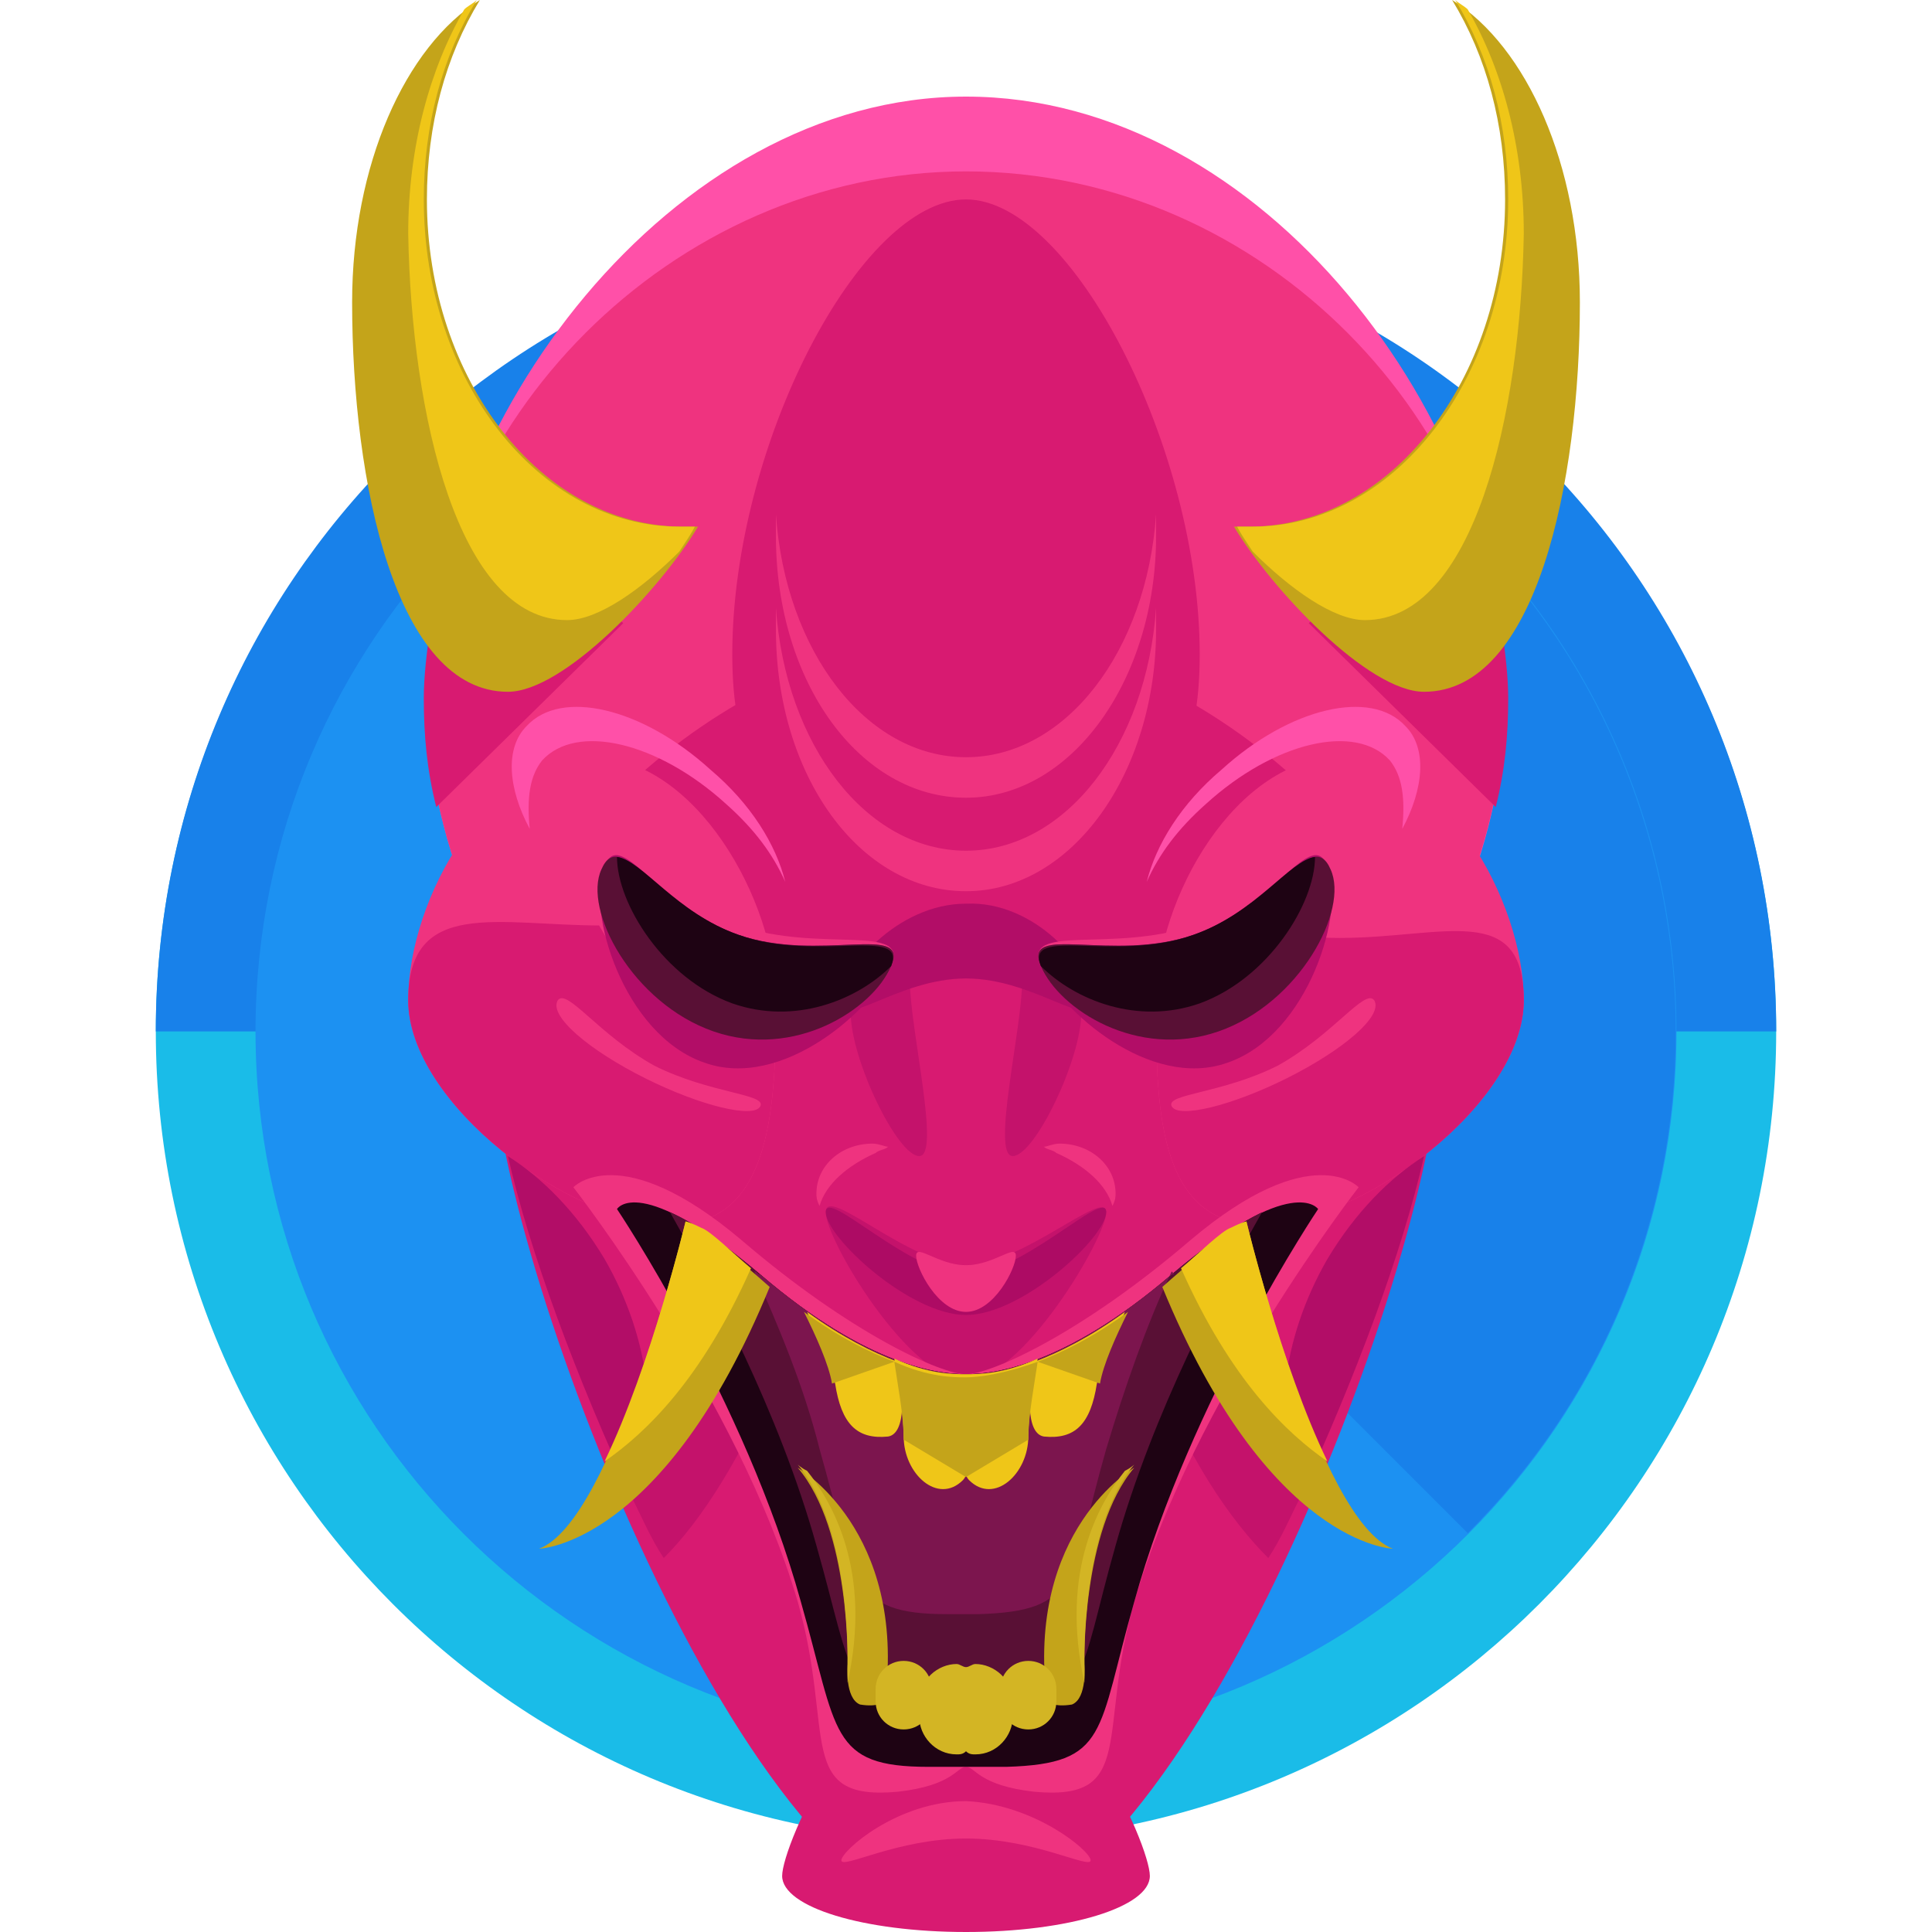
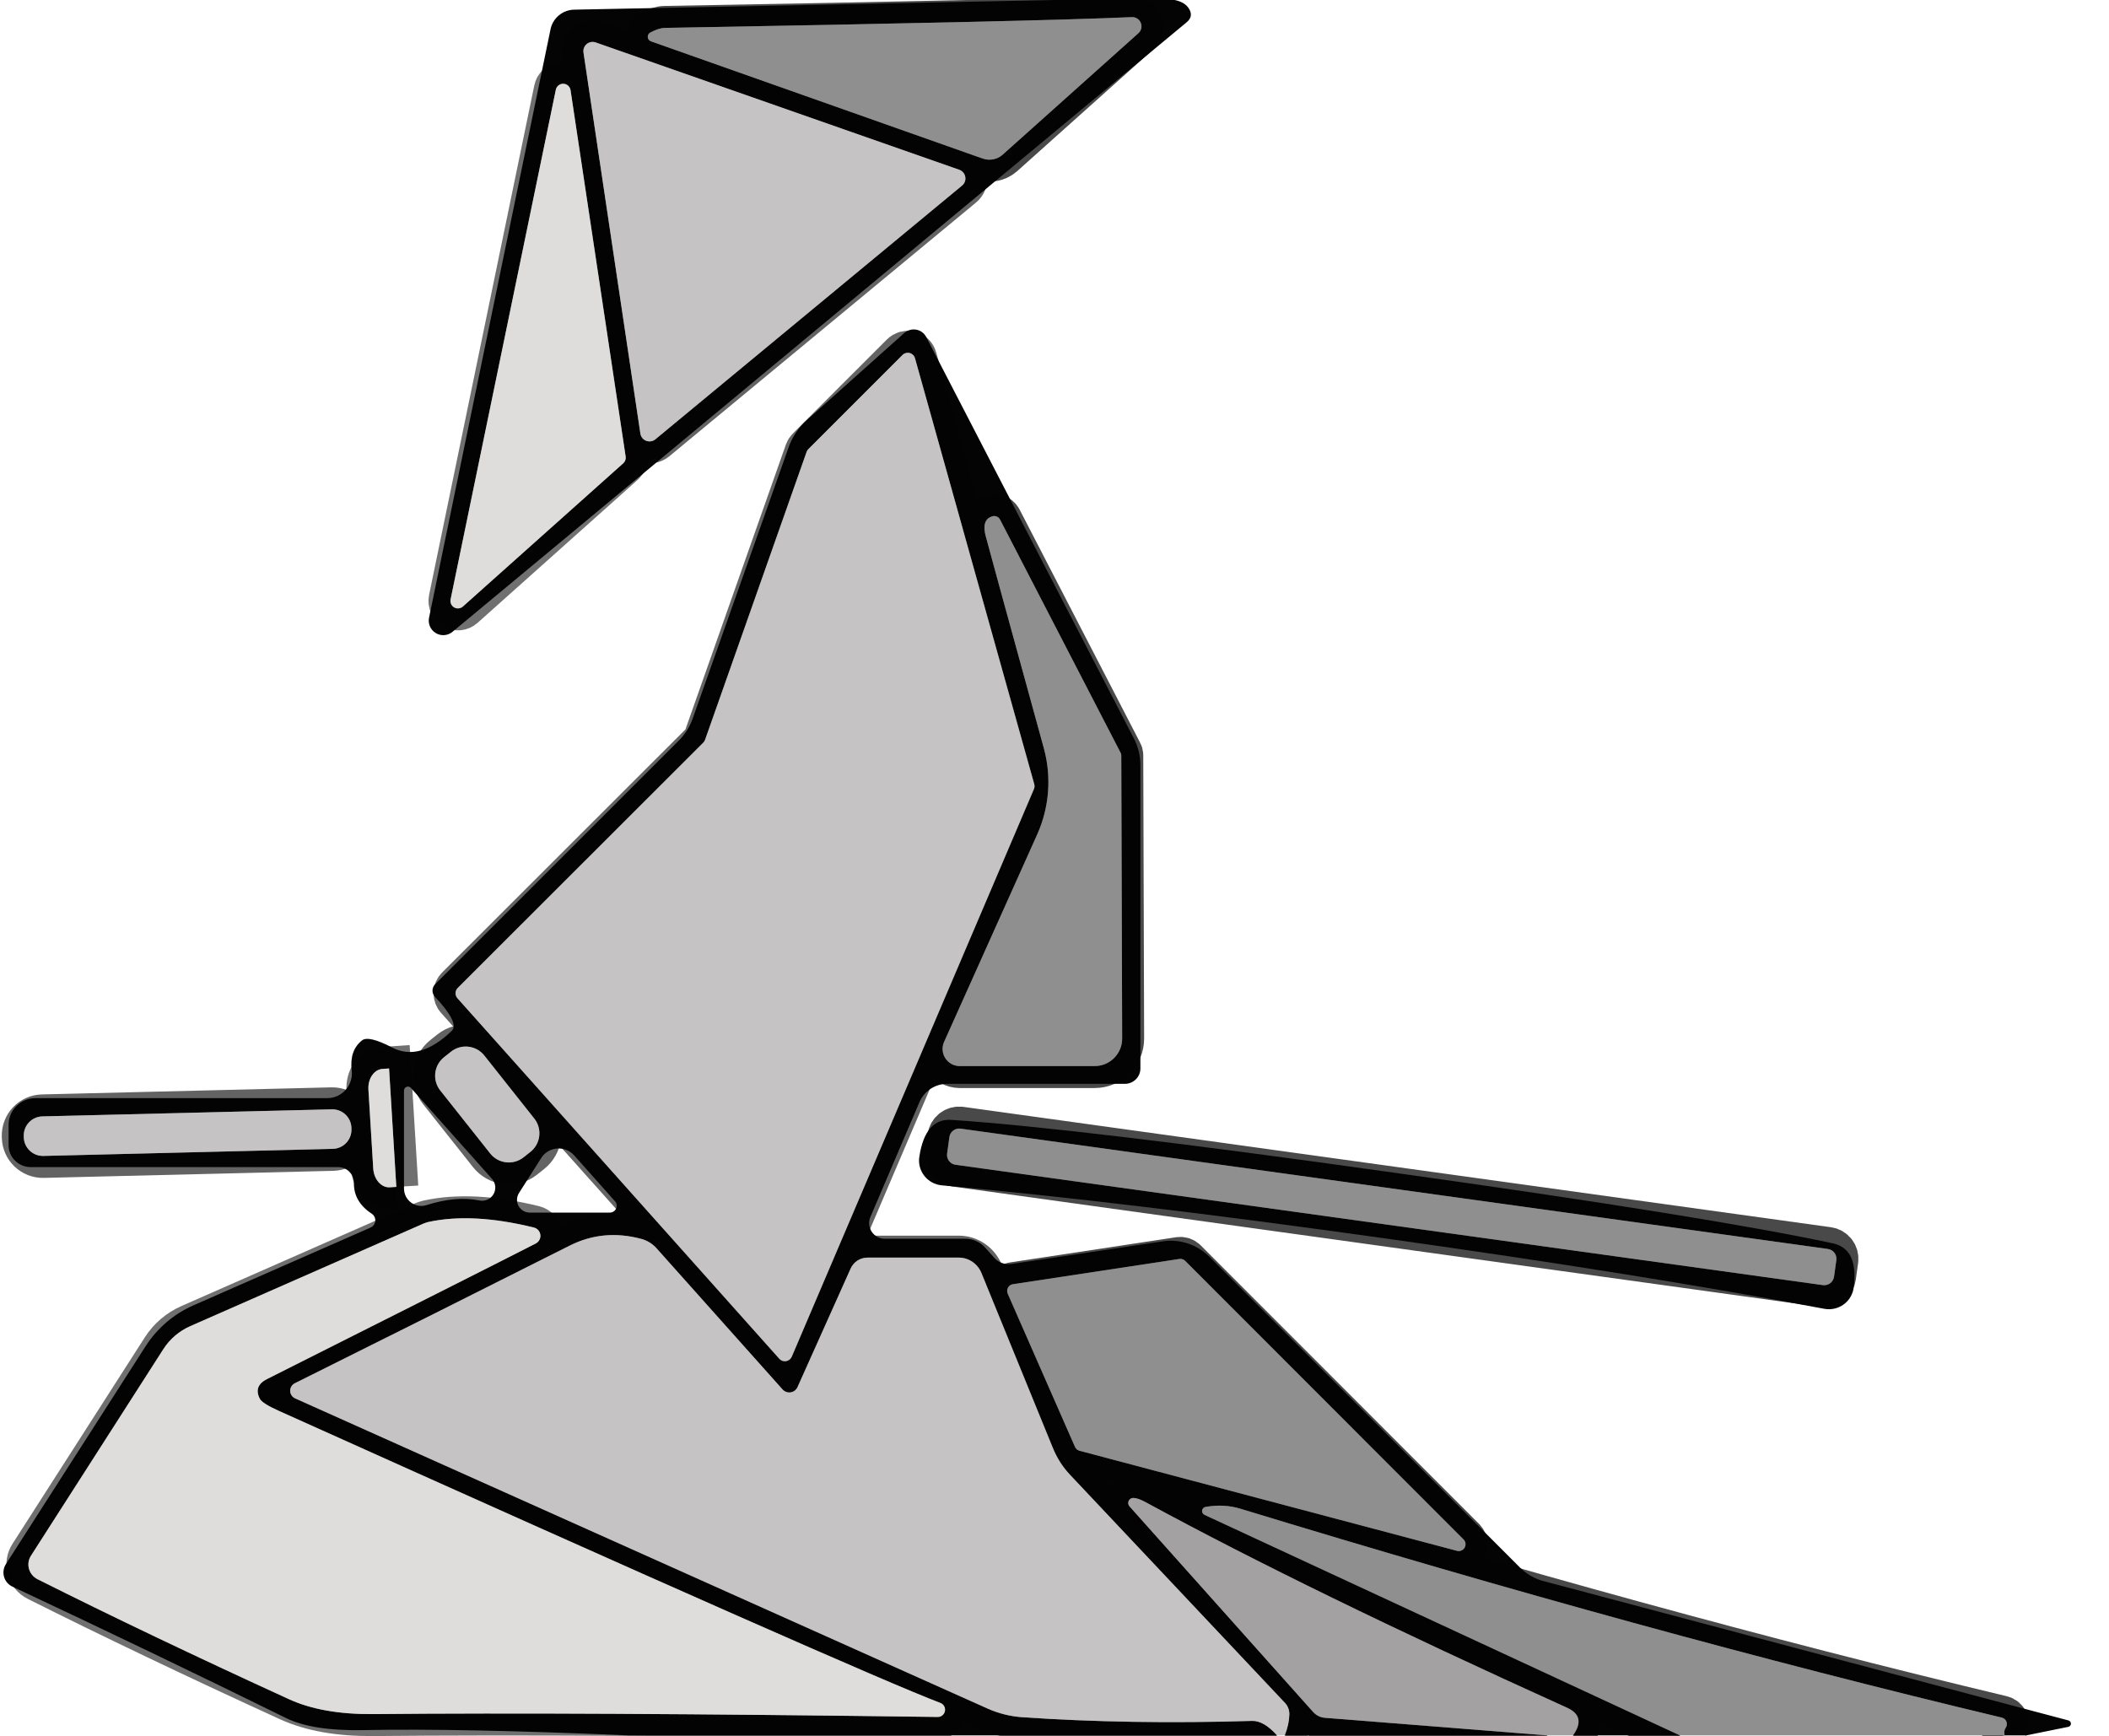
- <svg xmlns="http://www.w3.org/2000/svg" version="1.1" id="Layer_1" x="0px" y="0px" viewBox="0 0 496 496" style="enable-background:new 0 0 496 496;" xml:space="preserve">
-   <circle style="fill:#1ABCE8;" cx="248" cy="264.8" r="208" />
-   <path style="fill:#1881EA;" d="M40,264.8c0-115.2,92.8-208,208-208s208,92.8,208,208" />
-   <circle style="fill:#1C91F2;" cx="248" cy="264.8" r="182.4" />
-   <path style="fill:#1881EA;" d="M119.2,136c71.2-71.2,186.4-71.2,257.6,0s71.2,186.4,0,257.6" />
-   <path style="fill:#D81A71;" d="M295.2,481.6c0,8-20.8,14.4-47.2,14.4s-47.2-6.4-47.2-14.4s20.8-55.2,47.2-55.2  S295.2,473.6,295.2,481.6z" />
-   <path style="fill:#FF50A8;" d="M109.6,179.2c0-69.6,62.4-154.4,138.4-154.4c76.8,0,138.4,84,138.4,154.4S324.8,326.4,248,326.4  S109.6,248.8,109.6,179.2z" />
-   <path style="fill:#EF337F;" d="M109.6,179.2C109.6,109.6,172,44,248,44c76.8,0,138.4,65.6,138.4,135.2S324.8,326.4,248,326.4  S109.6,248.8,109.6,179.2z" />
-   <g>
-     <path style="fill:#D81A71;" d="M369.6,269.6c0,51.2-65.6,224-121.6,224s-121.6-172.8-121.6-224S192,163.2,248,163.2   S369.6,219.2,369.6,269.6z" />
-     <path style="fill:#D81A71;" d="M308,168c0,53.6-32.8,35.2-60,35.2s-60,18.4-60-35.2s32.8-116.8,60-116.8S308,115.2,308,168z" />
+ <svg xmlns="http://www.w3.org/2000/svg" version="1.1" viewBox="0.00 0.00 96.00 79.00">
+   <g stroke-width="2.00" fill="none" stroke-linecap="butt">
+     <path stroke="#4a4949" vector-effect="non-scaling-stroke" d="   M 29.60 1.48   A 0.22 0.22 0.0 0 0 29.63 1.88   L 44.74 7.22   A 0.92 0.90 33.5 0 0 45.63 7.05   L 51.81 1.52   A 0.42 0.42 0.0 0 0 51.51 0.78   Q 47.30 0.97 30.27 1.27   Q 30.00 1.27 29.60 1.48" />
+     <path stroke="#646364" vector-effect="non-scaling-stroke" d="   M 29.15 19.74   A 0.42 0.42 0.0 0 0 29.83 20.00   L 43.79 8.45   A 0.42 0.42 0.0 0 0 43.67 7.73   L 27.11 1.93   A 0.42 0.42 0.0 0 0 26.56 2.39   L 29.15 19.74" />
+     <path stroke="#717070" vector-effect="non-scaling-stroke" d="   M 25.97 4.10   A 0.34 0.34 0.0 0 0 25.30 4.09   L 20.51 27.29   A 0.34 0.34 0.0 0 0 21.07 27.61   L 28.37 21.09   A 0.34 0.34 0.0 0 0 28.48 20.79   L 25.97 4.10" />
+     <path stroke="#4a4949" vector-effect="non-scaling-stroke" d="   M 91.25 79.00   Q 91.20 78.79 91.30 78.65   A 0.30 0.30 0.0 0 0 91.12 78.19   Q 74.93 74.32 56.46 68.68   Q 55.70 68.45 54.87 68.60   A 0.19 0.19 0.0 0 0 54.83 68.96   L 76.47 79.00" />
+     <path stroke="#545253" vector-effect="non-scaling-stroke" d="   M 71.60 79.00   Q 72.22 78.14 71.33 77.74   Q 59.57 72.42 52.16 68.39   Q 51.82 68.20 51.60 68.19   A 0.23 0.23 0.0 0 0 51.42 68.58   L 59.77 77.93   A 0.80 0.79 70.9 0 0 60.32 78.20   L 70.43 79.00" />
+     <path stroke="#646364" vector-effect="non-scaling-stroke" d="   M 58.48 79.00   Q 58.68 78.50 58.69 78.05   A 0.74 0.73 -65.5 0 0 58.50 77.53   L 48.71 67.14   A 4.01 3.85 -78.7 0 1 47.92 65.90   L 44.67 57.94   A 1.13 1.11 78.5 0 0 43.64 57.25   L 39.49 57.25   A 0.84 0.84 0.0 0 0 38.72 57.75   L 36.30 63.15   A 0.41 0.41 0.0 0 1 35.62 63.25   L 29.88 56.82   A 1.44 1.42 76.3 0 0 29.20 56.40   Q 27.46 55.93 25.92 56.71   Q 19.85 59.77 13.42 62.97   A 0.38 0.38 0.0 0 0 13.44 63.66   L 44.98 77.79   A 4.71 4.62 58.5 0 0 46.50 78.17   Q 51.44 78.51 57.00 78.34   Q 57.53 78.33 58.13 79.00" />
+     <path stroke="#646364" vector-effect="non-scaling-stroke" d="   M 20.84 44.97   A 0.34 0.34 0.0 0 0 20.82 45.44   L 35.47 61.85   A 0.34 0.34 0.0 0 0 36.04 61.76   L 47.06 35.93   A 0.34 0.34 0.0 0 0 47.08 35.70   L 41.65 16.31   A 0.34 0.34 0.0 0 0 41.08 16.16   L 36.80 20.44   A 0.34 0.34 0.0 0 0 36.72 20.56   L 32.09 33.69   A 0.34 0.34 0.0 0 1 32.01 33.81   L 20.84 44.97" />
+     <path stroke="#4a4949" vector-effect="non-scaling-stroke" d="   M 45.15 23.51   Q 44.67 23.67 44.87 24.41   Q 44.87 24.44 47.52 34.08   A 5.84 5.83 49.5 0 1 47.22 37.97   L 42.97 47.44   A 0.78 0.78 0.0 0 0 43.68 48.53   L 49.83 48.53   A 1.25 1.25 0.0 0 0 51.08 47.28   L 51.04 34.38   A 0.22 0.21 -61.8 0 0 51.01 34.27   L 45.52 23.65   A 0.30 0.30 0.0 0 0 45.15 23.51" />
+     <path stroke="#646364" vector-effect="non-scaling-stroke" d="   M 22.046 48.051   A 1.08 1.08 0.0 0 0 20.529 47.875   L 20.216 48.124   A 1.08 1.08 0.0 0 0 20.04 49.641   L 22.314 52.509   A 1.08 1.08 0.0 0 0 23.831 52.685   L 24.144 52.436   A 1.08 1.08 0.0 0 0 24.32 50.919   L 22.046 48.051" />
+     <path stroke="#717070" vector-effect="non-scaling-stroke" d="   M 18.04 54.03   L 17.71 48.64   L 17.41 48.66   A 0.90 0.70 86.5 0 0 16.77 49.60   L 16.99 53.20   A 0.90 0.70 86.5 0 0 17.74 54.05   L 18.04 54.03" />
+     <path stroke="#646364" vector-effect="non-scaling-stroke" d="   M 15.997 51.348   A 0.87 0.87 0.0 0 0 15.106 50.499   L 1.93 50.821   A 0.87 0.87 0.0 0 0 1.081 51.712   L 1.083 51.772   A 0.87 0.87 0.0 0 0 1.974 52.621   L 15.15 52.299   A 0.87 0.87 0.0 0 0 15.998 51.408   L 15.997 51.348" />
+     <path stroke="#717070" vector-effect="non-scaling-stroke" d="   M 42.80 77.52   Q 39.24 76.17 12.70 64.23   Q 11.94 63.89 11.83 63.68   Q 11.52 63.09 12.17 62.77   Q 21.86 57.90 24.38 56.61   A 0.39 0.39 0.0 0 0 24.30 55.88   Q 21.50 55.19 19.49 55.63   A 1.80 1.10 7.4 0 0 19.28 55.70   L 8.66 60.37   A 2.81 2.76 4.0 0 0 7.44 61.41   L 1.41 70.82   A 0.75 0.74 29.5 0 0 1.71 71.89   Q 6.79 74.44 13.15 77.35   Q 14.67 78.05 17.00 78.03   Q 26.23 77.94 42.67 78.16   A 0.33 0.33 0.0 0 0 42.80 77.52" />
+     <path stroke="#4a4949" vector-effect="non-scaling-stroke" d="   M 46.11 58.46   A 0.31 0.31 0.0 0 0 45.87 58.89   L 48.93 65.86   A 0.31 0.31 0.0 0 0 49.13 66.04   L 66.33 70.60   A 0.31 0.31 0.0 0 0 66.63 70.09   L 53.95 57.40   A 0.31 0.31 0.0 0 0 53.69 57.31   L 46.11 58.46" />
+     <path stroke="#4a4949" vector-effect="non-scaling-stroke" d="   M 83.589 57.365   A 0.45 0.45 0.0 0 0 83.205 56.857   L 43.723 51.379   A 0.45 0.45 0.0 0 0 43.216 51.763   L 43.111 52.515   A 0.45 0.45 0.0 0 0 43.495 53.023   L 82.977 58.501   A 0.45 0.45 0.0 0 0 83.484 58.117   L 83.589 57.365" />
  </g>
-   <path style="fill:#EF337F;" d="M199.2,256.8c0,26.4-0.8,57.6-26.4,57.6c-26.4,0-68-31.2-68-57.6s20.8-62.4,47.2-62.4  S199.2,231.2,199.2,256.8z" />
-   <path style="fill:#D81A71;" d="M199.2,256.8c0,26.4-0.8,57.6-26.4,57.6c-26.4,0-68-31.2-68-57.6s23.2-19.2,49.6-19.2  C180,237.6,199.2,231.2,199.2,256.8z" />
-   <path style="fill:#EF337F;" d="M391.2,256.8c0,26.4-41.6,57.6-68,57.6s-26.4-31.2-26.4-57.6s20.8-62.4,47.2-62.4  S391.2,231.2,391.2,256.8z" />
-   <path style="fill:#D81A71;" d="M391.2,256.8c0,26.4-41.6,57.6-68,57.6s-26.4-31.2-26.4-57.6s20.8-16,47.2-16  S391.2,231.2,391.2,256.8z" />
-   <g>
-     <path style="fill:#C4126B;" d="M233.6,252c0,12,8,44.8,2.4,44.8S218.4,272,218.4,260s4-11.2,9.6-11.2S233.6,240.8,233.6,252z" />
-     <path style="fill:#C4126B;" d="M262.4,252c0,12-8,44.8-2.4,44.8s17.6-24.8,17.6-36.8s-4-11.2-9.6-11.2S262.4,240.8,262.4,252z" />
-     <path style="fill:#C4126B;" d="M284,311.2c0,6.4-21.6,43.2-36,43.2s-36-36-36-43.2s21.6,13.6,36,13.6   C262.4,324.8,284,304.8,284,311.2z" />
-   </g>
-   <path style="fill:#AD0B64;" d="M284,311.2c0,6.4-21.6,26.4-36,26.4s-36-20-36-26.4s21.6,16,36,16S284,304.8,284,311.2z" />
-   <g>
-     <path style="fill:#EF337F;" d="M224.8,296c0.8-0.8,2.4-0.8,3.2-1.6c-0.8,0-2.4-0.8-4-0.8c-8,0-14.4,5.6-14.4,12.8   c0,0.8,0,1.6,0.8,3.2C212,304,217.6,299.2,224.8,296z" />
-     <path style="fill:#EF337F;" d="M271.2,296c-0.8-0.8-2.4-0.8-3.2-1.6c0.8,0,2.4-0.8,4-0.8c8,0,14.4,5.6,14.4,12.8   c0,0.8,0,1.6-0.8,3.2C284,304,278.4,299.2,271.2,296z" />
-   </g>
-   <path style="fill:#B20D67;" d="M280,256.8c0,8-14.4-5.6-32-5.6s-32,13.6-32,5.6s14.4-24.8,32-24.8C265.6,231.2,280,248,280,256.8z" />
-   <path style="fill:#EF337F;" d="M189.6,237.6c20.8,7.2,44-0.8,39.2,10.4c-4.8,11.2-24.8,24-45.6,16.8s-40-38.4-32.8-48  C161.6,200,168.8,230.4,189.6,237.6z" />
-   <path style="fill:#B20D67;" d="M189.6,240c20.8,7.2,44-3.2,39.2,8c-4.8,11.2-28,32-48,24.8c-20.8-7.2-30.4-39.2-25.6-50.4  C159.2,212,168.8,232.8,189.6,240z" />
-   <path style="fill:#591035;" d="M189.6,240c20.8,7.2,44-3.2,39.2,8c-4.8,11.2-24.8,24-45.6,16.8s-33.6-31.2-28.8-41.6  C159.2,212,168.8,232.8,189.6,240z" />
-   <path style="fill:#1E0313;" d="M188,257.6c16,5.6,32-0.8,40.8-9.6c4-10.4-19.2-0.8-39.2-8c-16-5.6-24.8-19.2-31.2-20  C158.4,232,170.4,251.2,188,257.6z" />
-   <path style="fill:#EF337F;" d="M306.4,237.6c-20.8,7.2-44-0.8-39.2,10.4c4.8,11.2,24.8,24,45.6,16.8c20.8-7.2,40-38.4,32.8-48  C334.4,200,327.2,230.4,306.4,237.6z" />
-   <path style="fill:#B20D67;" d="M306.4,240c-20.8,7.2-44-3.2-39.2,8c4.8,11.2,28,32,48,24.8c20.8-7.2,30.4-39.2,25.6-50.4  C336.8,212,327.2,232.8,306.4,240z" />
-   <path style="fill:#591035;" d="M306.4,240c-20.8,7.2-44-3.2-39.2,8c4.8,11.2,24.8,24,45.6,16.8c20.8-7.2,33.6-31.2,28.8-41.6  C336.8,212,327.2,232.8,306.4,240z" />
-   <path style="fill:#1E0313;" d="M308,257.6c-16,5.6-32-0.8-40.8-9.6c-4-10.4,19.2-0.8,39.2-8c16-5.6,24.8-19.2,31.2-20  C337.6,232,325.6,251.2,308,257.6z" />
-   <g>
-     <path style="fill:#EF337F;" d="M248,194.4c-25.6,0-46.4-27.2-48.8-62.4c0,1.6,0,3.2,0,5.6c0,37.6,21.6,67.2,48.8,67.2   s48.8-30.4,48.8-67.2c0-1.6,0-3.2,0-5.6C294.4,167.2,273.6,194.4,248,194.4z" />
-     <path style="fill:#EF337F;" d="M248,218.4c-25.6,0-46.4-27.2-48.8-62.4c0,1.6,0,3.2,0,5.6c0,37.6,21.6,67.2,48.8,67.2   s48.8-30.4,48.8-67.2c0-1.6,0-3.2,0-5.6C294.4,191.2,273.6,218.4,248,218.4z" />
-   </g>
-   <path style="fill:#D3B524;" d="M216.8,427.2c0,0,0.8-34.4-12.8-50.4c0,0,28,16,22.4,60c0,0-1.6,1.6-6.4,0.8  C216,436,216.8,427.2,216.8,427.2z" />
-   <g>
-     <path style="fill:#C4126B;" d="M178.4,332.8c0,0-6.4,28-16,52c2.4,4.8,4.8,10.4,8,15.2c9.6-9.6,20-25.6,30.4-50.4   c0,0-14.4-12.8-17.6-14.4C179.2,332.8,178.4,332.8,178.4,332.8z" />
-     <path style="fill:#C4126B;" d="M317.6,332.8c0,0,6.4,28,16,52c-2.4,4.8-4.8,10.4-8,15.2c-9.6-9.6-20.8-25.6-30.4-50.4   c0,0,14.4-12.8,17.6-14.4C316.8,332.8,317.6,332.8,317.6,332.8z" />
-   </g>
-   <path style="fill:#B20D67;" d="M130.4,296.8c5.6,24.8,17.6,56.8,32,88c7.2-17.6,4.8-40.8-7.2-61.6  C148,311.2,139.2,302.4,130.4,296.8z" />
-   <g>
-     <path style="fill:#EF337F;" d="M248,352.8c-6.4,0-29.6-10.4-57.6-34.4c-31.2-26.4-43.2-13.6-43.2-13.6s42.4,54.4,57.6,106.4   c9.6,33.6-0.8,51.2,25.6,48.8c14.4-1.6,15.2-6.4,17.6-6.4V352.8z" />
-     <path style="fill:#EF337F;" d="M248,352.8c6.4,0,29.6-10.4,57.6-34.4c31.2-26.4,43.2-13.6,43.2-13.6s-42.4,54.4-57.6,106.4   c-9.6,33.6,0.8,51.2-25.6,48.8c-14.4-1.6-15.2-6.4-17.6-6.4V352.8z" />
-   </g>
-   <path style="fill:#1E0313;" d="M300.8,327.2c-28,24-46.4,25.6-52.8,25.6c-6.4,0-24.8-1.6-52.8-25.6c-31.2-26.4-36.8-16.8-36.8-16.8  s32.8,48.8,47.2,100.8c9.6,33.6,7.2,42.4,32.8,42.4c4,0,7.2,0,9.6,0l0,0l0,0l0,0l0,0c2.4,0,5.6,0,10.4,0  c26.4-0.8,23.2-8.8,32.8-42.4c14.4-52,47.2-100.8,47.2-100.8S332,300.8,300.8,327.2z" />
-   <path style="fill:#591035;" d="M300.8,327.2c-28,24-46.4,25.6-52.8,25.6c-6.4,0-24.8-1.6-52.8-25.6c-10.4-8.8-17.6-13.6-23.2-16  c10.4,18.4,28,51.2,37.6,85.6c9.6,33.6,7.2,42.4,32.8,42.4c2.4,0,4,0,5.6,0l0,0l0,0l0,0l0,0c1.6,0,3.2,0,5.6,0  c26.4-0.8,23.2-8.8,32.8-42.4c9.6-34.4,27.2-67.2,37.6-85.6C319.2,313.6,311.2,318.4,300.8,327.2z" />
-   <path style="fill:#7C154E;" d="M300.8,327.2c-28,24-46.4,25.6-52.8,25.6c-6.4,0-24.8-1.6-52.8-25.6c-0.8,0-0.8-0.8-1.6-0.8  c6.4,14.4,12.8,29.6,16.8,45.6c9.6,33.6,7.2,42.4,32.8,42.4c1.6,0,3.2,0,4,0l0,0l0,0l0,0l0,0c1.6,0,2.4,0,4,0  c26.4-0.8,23.2-8.8,32.8-42.4c4.8-16,10.4-32,16.8-45.6C301.6,327.2,301.6,327.2,300.8,327.2z" />
-   <path style="fill:#C4A41A;" d="M176,313.6c0,0-18.4,76.8-37.6,84c0,0,32-0.8,59.2-67.2c0,0-14.4-12.8-17.6-14.4  C176.8,313.6,176,313.6,176,313.6z" />
-   <g>
-     <path style="fill:#EFC618;" d="M176,313.6c0,0-8.8,36.8-20.8,61.6c10.4-7.2,24.8-20.8,37.6-49.6c-4.8-4-10.4-9.6-12.8-10.4   C176.8,313.6,176,313.6,176,313.6z" />
-     <path style="fill:#EFC618;" d="M214.4,355.2c1.6,10.4,5.6,14.4,13.6,13.6c4.8-0.8,4-12,2.4-19.2c-6.4-2.4-14.4-6.4-23.2-12.8   C209.6,342.4,212.8,350.4,214.4,355.2z" />
-   </g>
-   <path style="fill:#C4A41A;" d="M229.6,349.6c-6.4-2.4-14.4-6.4-23.2-12.8c3.2,6.4,6.4,13.6,7.2,18.4" />
-   <path style="fill:#EFC618;" d="M248,378.4v-25.6c-3.2,0-9.6,0-18.4-4c0.8,5.6,2.4,13.6,2.4,20c0,9.6,8.8,17.6,15.2,11.2  C247.2,380,248,379.2,248,378.4z" />
-   <path style="fill:#C4A41A;" d="M217.6,427.2c0,0,0.8-34.4-12.8-50.4c0,0,28,16,22.4,60c0,0-1.6,1.6-6.4,0.8  C216.8,436,217.6,427.2,217.6,427.2z" />
-   <g>
-     <path style="fill:#D3B524;" d="M207.2,377.6c-1.6-0.8-2.4-1.6-2.4-1.6c13.6,16,12.8,50.4,12.8,50.4s0,3.2,0,5.6   C224,403.2,213.6,385.6,207.2,377.6z" />
-     <path style="fill:#D3B524;" d="M239.2,436.8c0,4-3.2,7.2-7.2,7.2l0,0c-4,0-7.2-3.2-7.2-7.2v-3.2c0-4,3.2-7.2,7.2-7.2l0,0   c4,0,7.2,3.2,7.2,7.2V436.8z" />
-     <path style="fill:#D3B524;" d="M248,428c-0.8,0-1.6-0.8-2.4-0.8c-4.8,0-9.6,4-9.6,9.6v4c0,4.8,4,9.6,9.6,9.6c0.8,0,1.6,0,2.4-0.8   V428z" />
-   </g>
-   <path style="fill:#B20D67;" d="M365.6,296.8c-5.6,24.8-17.6,56.8-32,88c-7.2-17.6-4.8-40.8,7.2-61.6  C348,311.2,356.8,302.4,365.6,296.8z" />
-   <path style="fill:#C4A41A;" d="M320,313.6c0,0,18.4,76.8,37.6,84c0,0-32-0.8-59.2-67.2c0,0,14.4-12.8,17.6-14.4  C319.2,313.6,320,313.6,320,313.6z" />
-   <g>
-     <path style="fill:#EFC618;" d="M320,313.6c0,0,8.8,36.8,20.8,61.6c-10.4-7.2-24.8-20.8-37.6-49.6c4.8-4,10.4-9.6,12.8-10.4   C319.2,313.6,320,313.6,320,313.6z" />
-     <path style="fill:#EFC618;" d="M281.6,355.2c-1.6,10.4-5.6,14.4-13.6,13.6c-4.8-0.8-4-12-2.4-19.2c6.4-2.4,14.4-6.4,23.2-12.8   C286.4,342.4,283.2,350.4,281.6,355.2z" />
-   </g>
-   <path style="fill:#C4A41A;" d="M266.4,349.6c6.4-2.4,14.4-6.4,23.2-12.8c-3.2,6.4-6.4,13.6-7.2,18.4" />
-   <path style="fill:#EFC618;" d="M248,378.4v-25.6c3.2,0,9.6,0,18.4-4c-0.8,5.6-2.4,13.6-2.4,20c0,9.6-8.8,17.6-15.2,11.2  C248.8,380,248,379.2,248,378.4z" />
-   <g>
-     <path style="fill:#C4A41A;" d="M266.4,349.6c-8.8,3.2-15.2,4-18.4,4c-3.2,0-9.6,0-18.4-4c0.8,5.6,2.4,13.6,2.4,20l16,9.6l0,0l0,0   l0,0l0,0l16-9.6C264,363.2,265.6,355.2,266.4,349.6z" />
-     <path style="fill:#C4A41A;" d="M278.4,427.2c0,0-0.8-34.4,12.8-50.4c0,0-28,16-22.4,60c0,0,1.6,1.6,6.4,0.8   C279.2,436,278.4,427.2,278.4,427.2z" />
-   </g>
-   <g>
-     <path style="fill:#D3B524;" d="M288.8,377.6c1.6-0.8,2.4-1.6,2.4-1.6c-13.6,16-12.8,50.4-12.8,50.4s0,3.2,0,5.6   C272,403.2,282.4,385.6,288.8,377.6z" />
-     <path style="fill:#D3B524;" d="M256.8,436.8c0,4,3.2,7.2,7.2,7.2l0,0c4,0,7.2-3.2,7.2-7.2v-3.2c0-4-3.2-7.2-7.2-7.2l0,0   c-4,0-7.2,3.2-7.2,7.2V436.8z" />
-     <path style="fill:#D3B524;" d="M248,428c0.8,0,1.6-0.8,2.4-0.8c4.8,0,9.6,4,9.6,9.6v4c0,4.8-4,9.6-9.6,9.6c-0.8,0-1.6,0-2.4-0.8   V428z" />
-   </g>
-   <g>
-     <path style="fill:#EF337F;" d="M260.8,322.4c0,3.2-5.6,14.4-12.8,14.4s-12.8-11.2-12.8-14.4s5.6,2.4,12.8,2.4   C255.2,324.8,260.8,319.2,260.8,322.4z" />
-     <path style="fill:#EF337F;" d="M168,273.6c14.4,7.2,28.8,7.2,27.2,10.4c-1.6,3.2-15.2,0-29.6-7.2c-14.4-7.2-24.8-16-22.4-20   C145.6,253.6,153.6,265.6,168,273.6z" />
-     <path style="fill:#EF337F;" d="M328,273.6c-14.4,7.2-28.8,7.2-27.2,10.4s15.2,0,29.6-7.2s24.8-16,22.4-20   C350.4,253.6,342.4,265.6,328,273.6z" />
-     <path style="fill:#EF337F;" d="M280,477.6c0,2.4-14.4-5.6-32-5.6s-32,8-32,5.6s14.4-15.2,32-15.2C265.6,463.2,280,475.2,280,477.6z   " />
-   </g>
-   <path style="fill:#D81A71;" d="M136,136l-25.6,25.6c-0.8,5.6-1.6,12-1.6,17.6c0,9.6,0.8,18.4,3.2,28l48-47.2L136,136z" />
-   <path style="fill:#C4A41A;" d="M175.2,135.2c-36,0-65.6-37.6-65.6-84c0-19.2,4.8-36.8,13.6-51.2C104,12,90.4,42.4,90.4,77.6  c0,46.4,11.2,100,40,100c14.4,0,39.2-26.4,48.8-42.4C178.4,135.2,176.8,135.2,175.2,135.2z" />
-   <path style="fill:#EFC618;" d="M145.6,159.2c8,0,19.2-8,28.8-17.6c1.6-2.4,3.2-4.8,4-6.4c-1.6,0-2.4,0-4,0c-36,0-65.6-37.6-65.6-84  c0-19.2,4.8-36.8,13.6-51.2c-0.8,0.8-2.4,1.6-3.2,2.4c-8.8,15.2-14.4,35.2-14.4,57.6C105.6,106.4,117.6,159.2,145.6,159.2z" />
-   <path style="fill:#D81A71;" d="M360,136l25.6,25.6c0.8,5.6,1.6,12,1.6,17.6c0,9.6-0.8,18.4-3.2,28L336,160L360,136z" />
-   <path style="fill:#C4A41A;" d="M320.8,135.2c36,0,65.6-37.6,65.6-84c0-19.2-4.8-36.8-13.6-51.2c19.2,12,32.8,42.4,32.8,77.6  c0,46.4-11.2,100-40,100c-14.4,0-39.2-26.4-48.8-42.4C317.6,135.2,319.2,135.2,320.8,135.2z" />
-   <path style="fill:#EFC618;" d="M350.4,159.2c-8,0-19.2-8-28.8-17.6c-1.6-2.4-3.2-4.8-4-6.4c1.6,0,2.4,0,4,0c36,0,65.6-37.6,65.6-84  c0-19.2-4.8-36.8-13.6-51.2c0.8,0.8,2.4,1.6,3.2,2.4c8.8,15.2,14.4,35.2,14.4,57.6C390.4,106.4,378.4,159.2,350.4,159.2z" />
-   <g>
-     <path style="fill:#FF50A8;" d="M139.2,195.2c8.8-9.6,29.6-4.8,47.2,11.2c7.2,6.4,12,12.8,15.2,20c-2.4-9.6-8.8-20-19.2-28.8   c-17.6-16-38.4-20.8-47.2-11.2c-5.6,5.6-4.8,16,0.8,26.4C135.2,204.8,136,199.2,139.2,195.2z" />
-     <path style="fill:#FF50A8;" d="M356.8,195.2c-8.8-9.6-29.6-4.8-47.2,11.2c-7.2,6.4-12,12.8-15.2,20c2.4-9.6,8.8-20,19.2-28.8   c17.6-16,38.4-20.8,47.2-11.2c5.6,5.6,4.8,16-0.8,26.4C360.8,204.8,360,199.2,356.8,195.2z" />
-   </g>
+   <path fill="#030303" fill-opacity="0.996" d="   M 53.47 0.00   Q 53.95 0.10 54.13 0.41   Q 54.33 0.75 54.02 1.01   Q 37.74 14.53 20.60 28.76   A 0.66 0.66 0.0 0 1 19.53 28.12   L 25.06 1.33   A 1.12 1.12 0.0 0 1 26.13 0.44   L 48.00 0.00   L 53.47 0.00   Z   M 29.60 1.48   A 0.22 0.22 0.0 0 0 29.63 1.88   L 44.74 7.22   A 0.92 0.90 33.5 0 0 45.63 7.05   L 51.81 1.52   A 0.42 0.42 0.0 0 0 51.51 0.78   Q 47.30 0.97 30.27 1.27   Q 30.00 1.27 29.60 1.48   Z   M 29.15 19.74   A 0.42 0.42 0.0 0 0 29.83 20.00   L 43.79 8.45   A 0.42 0.42 0.0 0 0 43.67 7.73   L 27.11 1.93   A 0.42 0.42 0.0 0 0 26.56 2.39   L 29.15 19.74   Z   M 25.97 4.10   A 0.34 0.34 0.0 0 0 25.30 4.09   L 20.51 27.29   A 0.34 0.34 0.0 0 0 21.07 27.61   L 28.37 21.09   A 0.34 0.34 0.0 0 0 28.48 20.79   L 25.97 4.10   Z" />
+   <path fill="#908f8f" d="   M 29.60 1.48   Q 30.00 1.27 30.27 1.27   Q 47.30 0.97 51.51 0.78   A 0.42 0.42 0.0 0 1 51.81 1.52   L 45.63 7.05   A 0.92 0.90 33.5 0 1 44.74 7.22   L 29.63 1.88   A 0.22 0.22 0.0 0 1 29.60 1.48   Z" />
+   <path fill="#c5c3c4" d="   M 29.15 19.74   L 26.56 2.39   A 0.42 0.42 0.0 0 1 27.11 1.93   L 43.67 7.73   A 0.42 0.42 0.0 0 1 43.79 8.45   L 29.83 20.00   A 0.42 0.42 0.0 0 1 29.15 19.74   Z" />
+   <path fill="#dfdddc" d="   M 25.97 4.10   L 28.48 20.79   A 0.34 0.34 0.0 0 1 28.37 21.09   L 21.07 27.61   A 0.34 0.34 0.0 0 1 20.51 27.29   L 25.30 4.09   A 0.34 0.34 0.0 0 1 25.97 4.10   Z" />
+   <path fill="#030303" fill-opacity="0.996" d="   M 92.23 79.00   L 91.25 79.00   Q 91.20 78.79 91.30 78.65   A 0.30 0.30 0.0 0 0 91.12 78.19   Q 74.93 74.32 56.46 68.68   Q 55.70 68.45 54.87 68.60   A 0.19 0.19 0.0 0 0 54.83 68.96   L 76.47 79.00   L 71.60 79.00   Q 72.22 78.14 71.33 77.74   Q 59.57 72.42 52.16 68.39   Q 51.82 68.20 51.60 68.19   A 0.23 0.23 0.0 0 0 51.42 68.58   L 59.77 77.93   A 0.80 0.79 70.9 0 0 60.32 78.20   L 70.43 79.00   L 58.48 79.00   Q 58.68 78.50 58.69 78.05   A 0.74 0.73 -65.5 0 0 58.50 77.53   L 48.71 67.14   A 4.01 3.85 -78.7 0 1 47.92 65.90   L 44.67 57.94   A 1.13 1.11 78.5 0 0 43.64 57.25   L 39.49 57.25   A 0.84 0.84 0.0 0 0 38.72 57.75   L 36.30 63.15   A 0.41 0.41 0.0 0 1 35.62 63.25   L 29.88 56.82   A 1.44 1.42 76.3 0 0 29.20 56.40   Q 27.46 55.93 25.92 56.71   Q 19.85 59.77 13.42 62.97   A 0.38 0.38 0.0 0 0 13.44 63.66   L 44.98 77.79   A 4.71 4.62 58.5 0 0 46.50 78.17   Q 51.44 78.51 57.00 78.34   Q 57.53 78.33 58.13 79.00   L 28.60 79.00   Q 20.94 78.67 16.50 78.76   Q 14.22 78.80 13.02 78.21   Q 6.82 75.16 0.57 72.23   A 0.71 0.71 0.0 0 1 0.27 71.20   L 6.63 61.28   A 4.96 4.95 -85.4 0 1 8.81 59.42   L 16.87 55.88   A 0.36 0.36 0.0 0 0 16.92 55.25   Q 16.10 54.71 16.11 53.86   A 0.72 0.71 -89.6 0 0 15.40 53.13   L 1.40 53.13   A 1.01 1.00 0.0 0 1 0.39 52.13   L 0.39 51.21   A 1.22 1.22 0.0 0 1 1.61 49.99   L 14.90 49.99   A 1.13 1.12 86.6 0 0 16.01 48.73   Q 15.90 47.82 16.48 47.36   Q 16.78 47.13 17.84 47.68   Q 19.09 48.34 20.56 46.93   Q 20.93 46.58 19.80 45.38   A 0.42 0.41 -44.5 0 1 19.81 44.80   L 30.92 33.69   A 2.72 2.69 77.6 0 0 31.52 32.74   L 35.89 20.38   A 3.03 2.97 79.3 0 1 36.74 19.11   L 41.16 15.16   A 0.65 0.64 -34.6 0 1 42.16 15.34   L 51.60 33.59   A 2.64 2.62 -59.3 0 1 51.91 34.83   L 51.91 48.64   A 0.71 0.70 -0.0 0 1 51.20 49.34   L 43.11 49.34   A 1.37 1.37 0.0 0 0 41.85 50.18   L 39.62 55.40   A 0.71 0.71 0.0 0 0 40.27 56.39   L 43.94 56.39   A 1.22 1.20 -20.4 0 1 44.85 56.80   L 45.26 57.26   A 0.89 0.87 64.1 0 0 46.04 57.54   L 52.92 56.51   A 2.49 2.47 62.8 0 1 55.04 57.20   L 69.21 71.38   A 2.37 2.34 74.4 0 0 70.24 71.97   L 94.16 78.32   A 0.15 0.15 0.0 0 1 94.15 78.61   L 92.23 79.00   Z   M 20.84 44.97   A 0.34 0.34 0.0 0 0 20.82 45.44   L 35.47 61.85   A 0.34 0.34 0.0 0 0 36.04 61.76   L 47.06 35.93   A 0.34 0.34 0.0 0 0 47.08 35.70   L 41.65 16.31   A 0.34 0.34 0.0 0 0 41.08 16.16   L 36.80 20.44   A 0.34 0.34 0.0 0 0 36.72 20.56   L 32.09 33.69   A 0.34 0.34 0.0 0 1 32.01 33.81   L 20.84 44.97   Z   M 45.15 23.51   Q 44.67 23.67 44.87 24.41   Q 44.87 24.44 47.52 34.08   A 5.84 5.83 49.5 0 1 47.22 37.97   L 42.97 47.44   A 0.78 0.78 0.0 0 0 43.68 48.53   L 49.83 48.53   A 1.25 1.25 0.0 0 0 51.08 47.28   L 51.04 34.38   A 0.22 0.21 -61.8 0 0 51.01 34.27   L 45.52 23.65   A 0.30 0.30 0.0 0 0 45.15 23.51   Z   M 22.046 48.051   A 1.08 1.08 0.0 0 0 20.529 47.875   L 20.216 48.124   A 1.08 1.08 0.0 0 0 20.04 49.641   L 22.314 52.509   A 1.08 1.08 0.0 0 0 23.831 52.685   L 24.144 52.436   A 1.08 1.08 0.0 0 0 24.32 50.919   L 22.046 48.051   Z   M 18.04 54.03   L 17.71 48.64   L 17.41 48.66   A 0.90 0.70 86.5 0 0 16.77 49.60   L 16.99 53.20   A 0.90 0.70 86.5 0 0 17.74 54.05   L 18.04 54.03   Z   M 18.39 49.64   L 18.39 54.10   A 0.79 0.78 81.4 0 0 19.41 54.86   Q 20.76 54.43 21.83 54.65   A 0.60 0.60 0.0 0 0 22.40 53.67   L 18.70 49.52   A 0.18 0.18 0.0 0 0 18.39 49.64   Z   M 15.997 51.348   A 0.87 0.87 0.0 0 0 15.106 50.499   L 1.93 50.821   A 0.87 0.87 0.0 0 0 1.081 51.712   L 1.083 51.772   A 0.87 0.87 0.0 0 0 1.974 52.621   L 15.15 52.299   A 0.87 0.87 0.0 0 0 15.998 51.408   L 15.997 51.348   Z   M 27.99 54.68   L 26.14 52.60   A 0.95 0.94 40.6 0 0 24.64 52.71   L 23.63 54.30   A 0.58 0.58 0.0 0 0 24.12 55.20   L 27.76 55.20   A 0.31 0.31 0.0 0 0 27.99 54.68   Z   M 42.80 77.52   Q 39.24 76.17 12.70 64.23   Q 11.94 63.89 11.83 63.68   Q 11.52 63.09 12.17 62.77   Q 21.86 57.90 24.38 56.61   A 0.39 0.39 0.0 0 0 24.30 55.88   Q 21.50 55.19 19.49 55.63   A 1.80 1.10 7.4 0 0 19.28 55.70   L 8.66 60.37   A 2.81 2.76 4.0 0 0 7.44 61.41   L 1.41 70.82   A 0.75 0.74 29.5 0 0 1.71 71.89   Q 6.79 74.44 13.15 77.35   Q 14.67 78.05 17.00 78.03   Q 26.23 77.94 42.67 78.16   A 0.33 0.33 0.0 0 0 42.80 77.52   Z   M 46.11 58.46   A 0.31 0.31 0.0 0 0 45.87 58.89   L 48.93 65.86   A 0.31 0.31 0.0 0 0 49.13 66.04   L 66.33 70.60   A 0.31 0.31 0.0 0 0 66.63 70.09   L 53.95 57.40   A 0.31 0.31 0.0 0 0 53.69 57.31   L 46.11 58.46   Z" />
+   <path fill="#c5c3c4" d="   M 20.84 44.97   L 32.01 33.81   A 0.34 0.34 0.0 0 0 32.09 33.69   L 36.72 20.56   A 0.34 0.34 0.0 0 1 36.80 20.44   L 41.08 16.16   A 0.34 0.34 0.0 0 1 41.65 16.31   L 47.08 35.70   A 0.34 0.34 0.0 0 1 47.06 35.93   L 36.04 61.76   A 0.34 0.34 0.0 0 1 35.47 61.85   L 20.82 45.44   A 0.34 0.34 0.0 0 1 20.84 44.97   Z" />
+   <path fill="#908f8f" d="   M 45.15 23.51   A 0.30 0.30 0.0 0 1 45.52 23.65   L 51.01 34.27   A 0.22 0.21 -61.8 0 1 51.04 34.38   L 51.08 47.28   A 1.25 1.25 0.0 0 1 49.83 48.53   L 43.68 48.53   A 0.78 0.78 0.0 0 1 42.97 47.44   L 47.22 37.97   A 5.84 5.83 49.5 0 0 47.52 34.08   Q 44.87 24.44 44.87 24.41   Q 44.67 23.67 45.15 23.51   Z" />
+   <rect fill="#c5c3c4" x="-1.28" y="-2.91" transform="translate(22.18,50.28) rotate(-38.4)" width="2.56" height="5.82" rx="1.08" />
+   <path fill="#dfdddc" d="   M 18.04 54.03   L 17.74 54.05   A 0.90 0.70 86.5 0 1 16.99 53.20   L 16.77 49.60   A 0.90 0.70 86.5 0 1 17.41 48.66   L 17.71 48.64   L 18.04 54.03   Z" />
+   <rect fill="#c5c3c4" x="-7.46" y="-0.90" transform="translate(8.54,51.56) rotate(-1.4)" width="14.92" height="1.80" rx="0.87" />
+   <path fill="#030303" fill-opacity="0.996" d="   M 63.43 53.38   Q 77.79 55.39 83.43 56.60   Q 84.60 56.85 84.38 58.60   A 1.14 1.13 8.6 0 1 83.04 59.58   Q 74.78 58.02 63.01 56.37   Q 51.25 54.72 42.87 53.96   A 1.14 1.13 7.3 0 1 41.85 52.64   Q 42.12 50.90 43.31 50.98   Q 49.07 51.36 63.43 53.38   Z   M 83.589 57.365   A 0.45 0.45 0.0 0 0 83.205 56.857   L 43.723 51.379   A 0.45 0.45 0.0 0 0 43.216 51.763   L 43.111 52.515   A 0.45 0.45 0.0 0 0 43.495 53.023   L 82.977 58.501   A 0.45 0.45 0.0 0 0 83.484 58.117   L 83.589 57.365   Z" />
+   <rect fill="#908f8f" x="-20.38" y="-0.83" transform="translate(63.35,54.94) rotate(7.9)" width="40.76" height="1.66" rx="0.45" />
+   <path fill="#dfdddc" d="   M 42.80 77.52   A 0.33 0.33 0.0 0 1 42.67 78.16   Q 26.23 77.94 17.00 78.03   Q 14.67 78.05 13.15 77.35   Q 6.79 74.44 1.71 71.89   A 0.75 0.74 29.5 0 1 1.41 70.82   L 7.44 61.41   A 2.81 2.76 4.0 0 1 8.66 60.37   L 19.28 55.70   A 1.80 1.10 7.4 0 1 19.49 55.63   Q 21.50 55.19 24.30 55.88   A 0.39 0.39 0.0 0 1 24.38 56.61   Q 21.86 57.90 12.17 62.77   Q 11.52 63.09 11.83 63.68   Q 11.94 63.89 12.70 64.23   Q 39.24 76.17 42.80 77.52   Z" />
+   <path fill="#c5c3c4" d="   M 58.48 79.00   L 58.13 79.00   Q 57.53 78.33 57.00 78.34   Q 51.44 78.51 46.50 78.17   A 4.71 4.62 58.5 0 1 44.98 77.79   L 13.44 63.66   A 0.38 0.38 0.0 0 1 13.42 62.97   Q 19.85 59.77 25.92 56.71   Q 27.46 55.93 29.20 56.40   A 1.44 1.42 76.3 0 1 29.88 56.82   L 35.62 63.25   A 0.41 0.41 0.0 0 0 36.30 63.15   L 38.72 57.75   A 0.84 0.84 0.0 0 1 39.49 57.25   L 43.64 57.25   A 1.13 1.11 78.5 0 1 44.67 57.94   L 47.92 65.90   A 4.01 3.85 -78.7 0 0 48.71 67.14   L 58.50 77.53   A 0.74 0.73 -65.5 0 1 58.69 78.05   Q 58.68 78.50 58.48 79.00   Z" />
+   <path fill="#908f8f" d="   M 46.11 58.46   L 53.69 57.31   A 0.31 0.31 0.0 0 1 53.95 57.40   L 66.63 70.09   A 0.31 0.31 0.0 0 1 66.33 70.60   L 49.13 66.04   A 0.31 0.31 0.0 0 1 48.93 65.86   L 45.87 58.89   A 0.31 0.31 0.0 0 1 46.11 58.46   Z" />
+   <path fill="#a4a1a2" d="   M 71.60 79.00   L 70.43 79.00   L 60.32 78.20   A 0.80 0.79 70.9 0 1 59.77 77.93   L 51.42 68.58   A 0.23 0.23 0.0 0 1 51.60 68.19   Q 51.82 68.20 52.16 68.39   Q 59.57 72.42 71.33 77.74   Q 72.22 78.14 71.60 79.00   Z" />
+   <path fill="#908f8f" d="   M 91.25 79.00   L 76.47 79.00   L 54.83 68.96   A 0.19 0.19 0.0 0 1 54.87 68.60   Q 55.70 68.45 56.46 68.68   Q 74.93 74.32 91.12 78.19   A 0.30 0.30 0.0 0 1 91.30 78.65   Q 91.20 78.79 91.25 79.00   Z" />
</svg>
